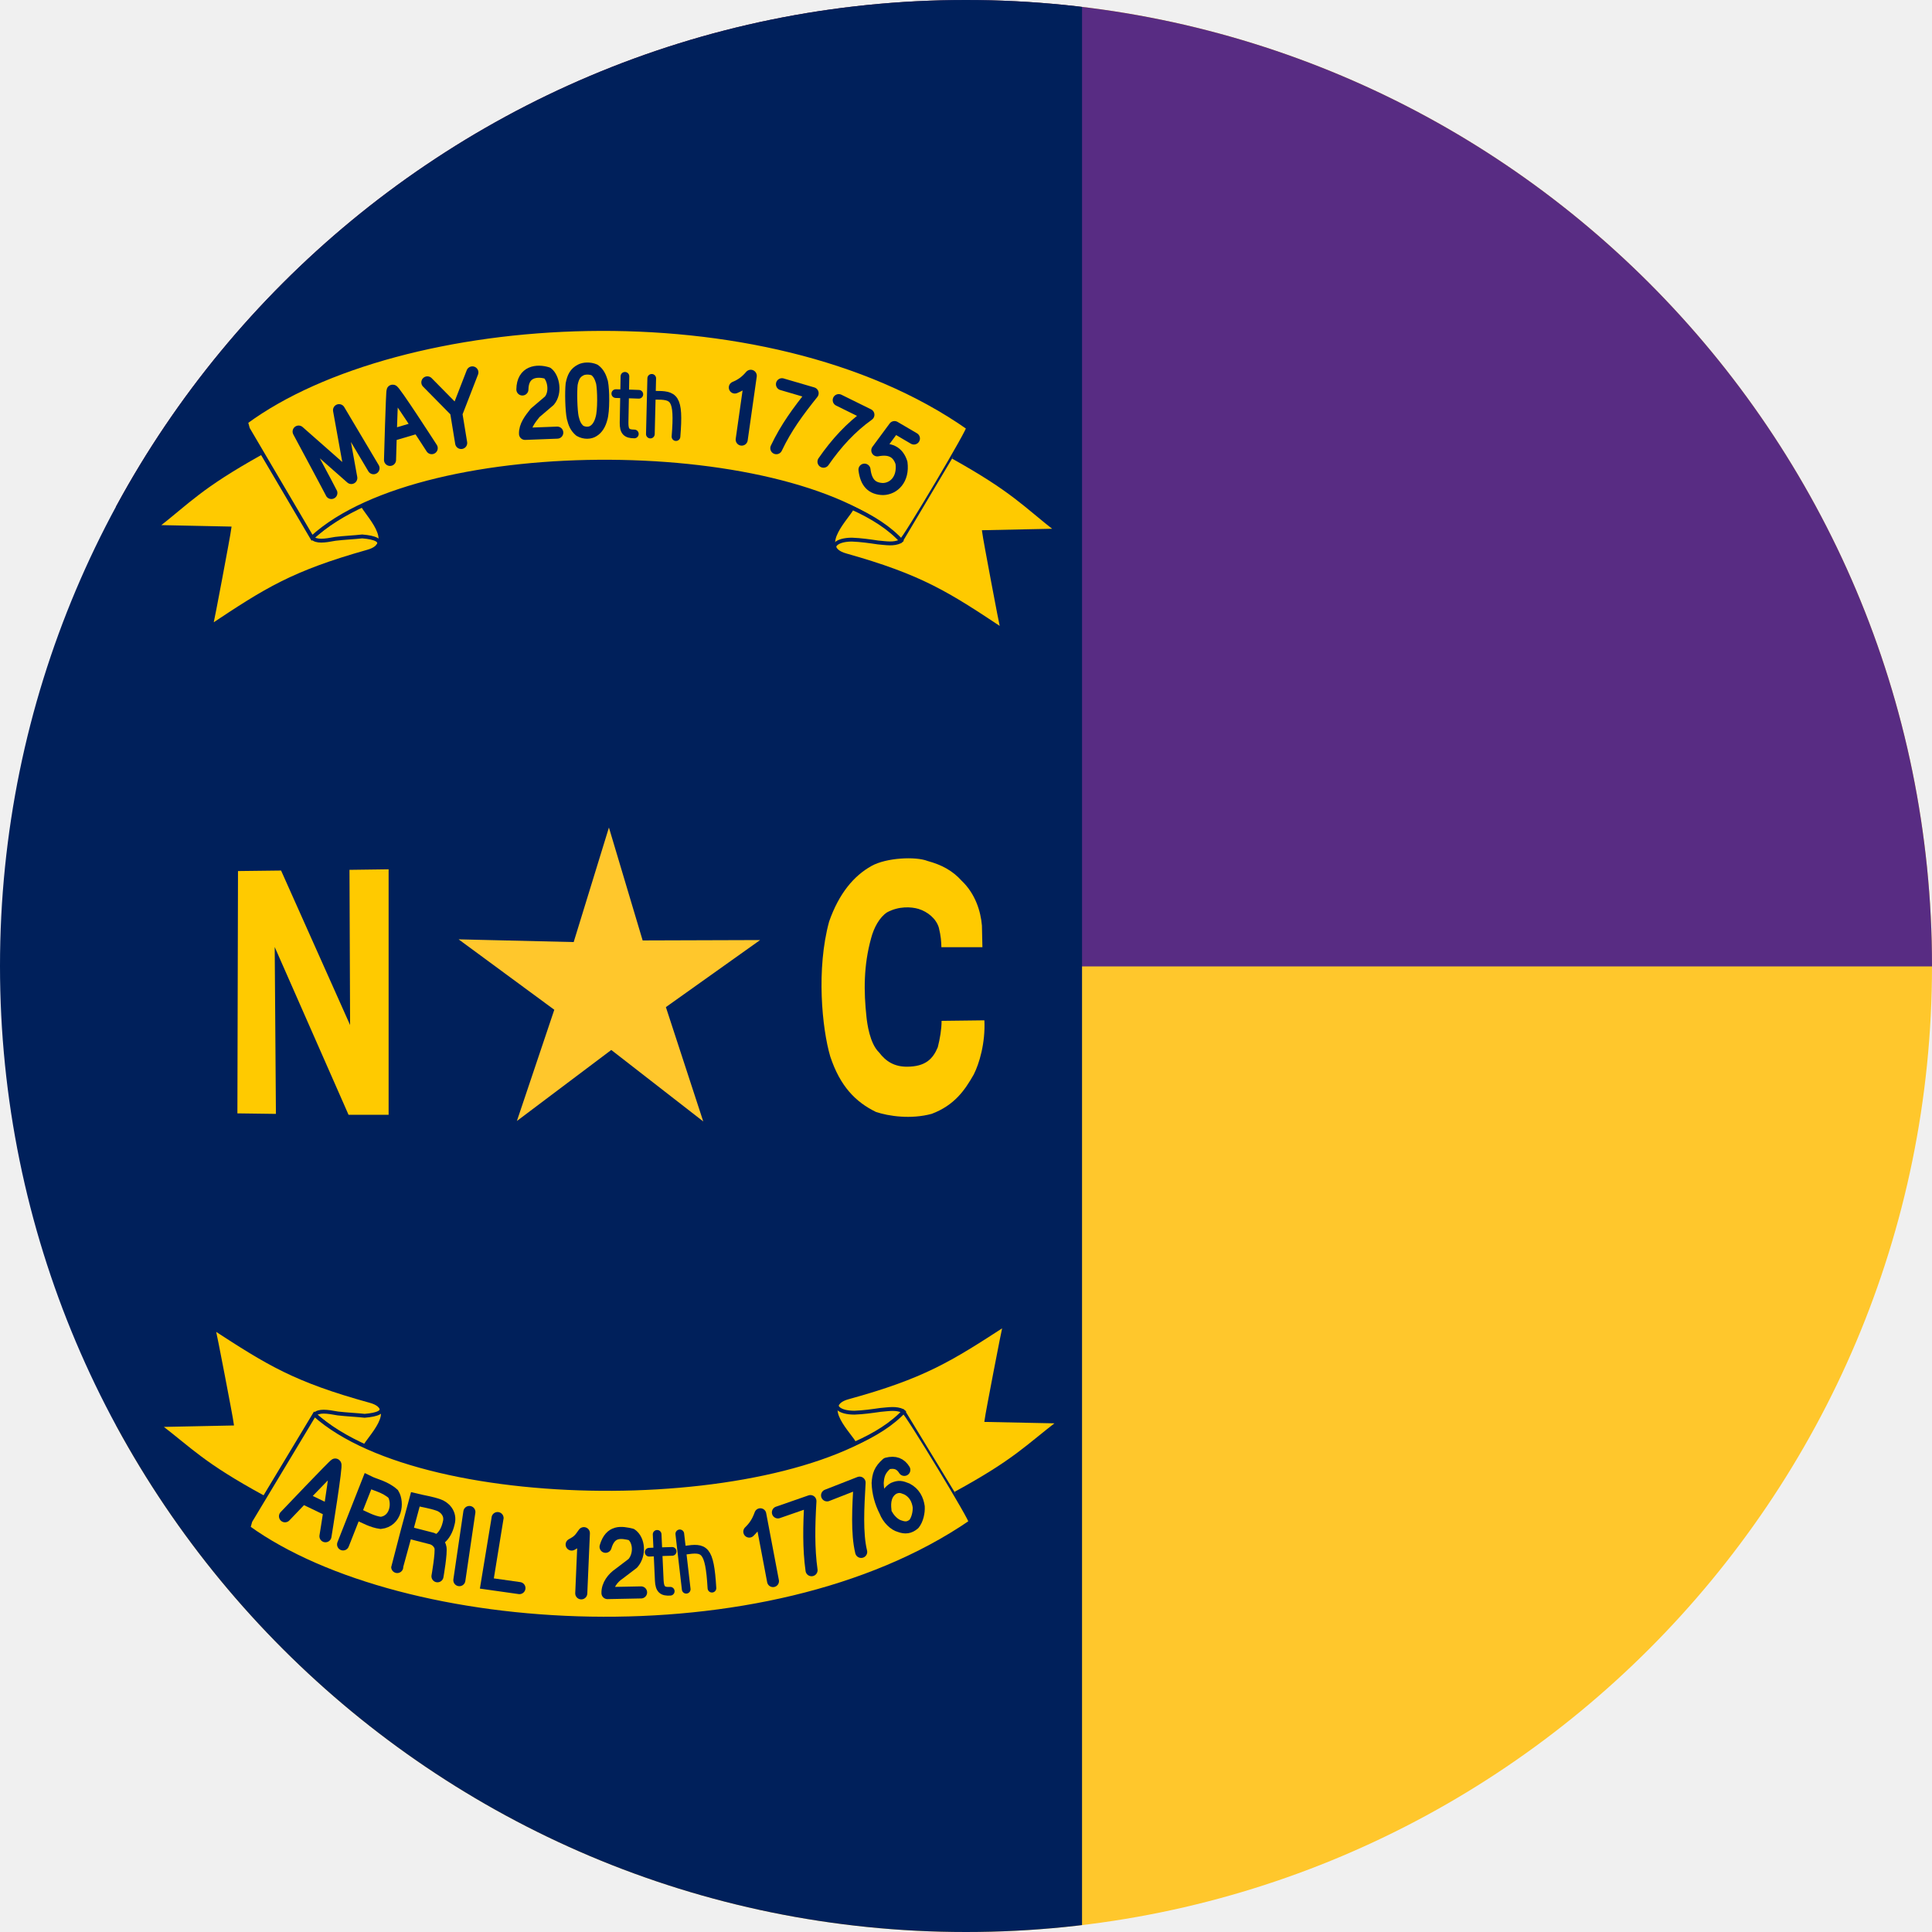
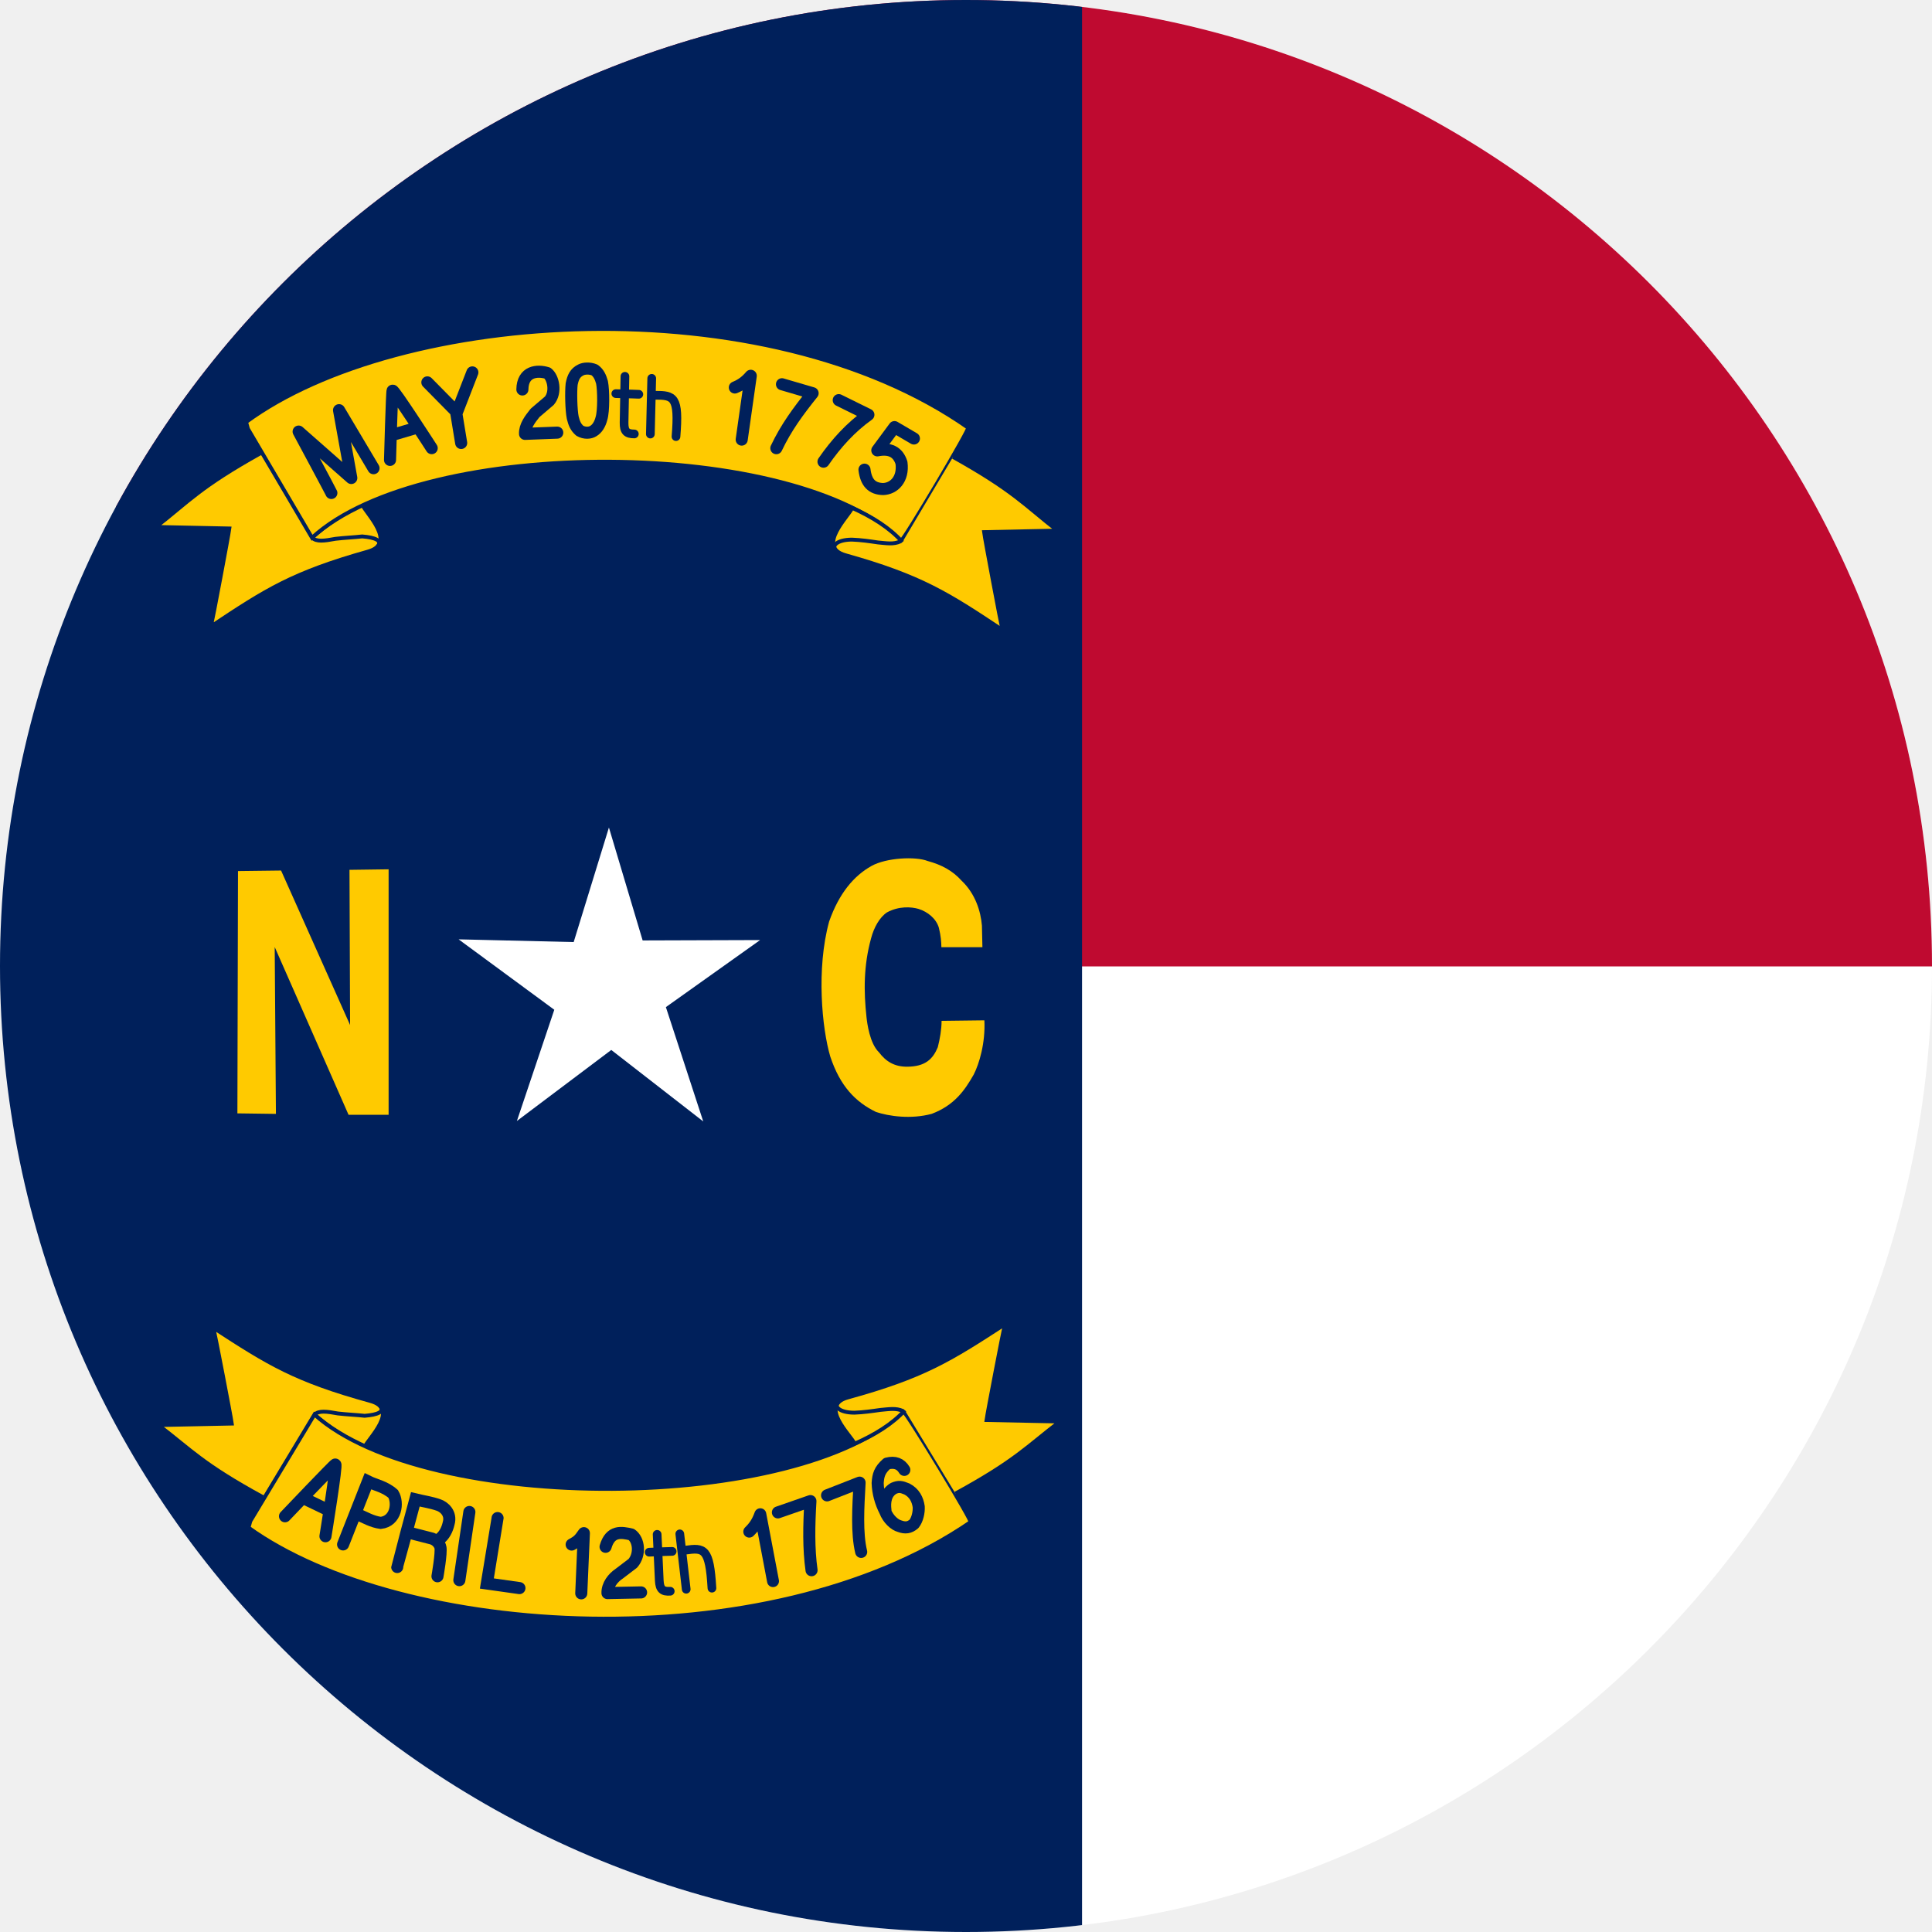
<svg xmlns="http://www.w3.org/2000/svg" version="1.0" width="500" height="500" id="svg45">
  <defs id="defs45">
    <clipPath clipPathUnits="userSpaceOnUse" id="clipPath46">
-       <circle style="display:inline;opacity:0.4;fill:#00205B;stroke:none;stroke-width:0;stroke-linecap:square;stroke-dasharray:none" id="circle46" cx="470" cy="250" r="250" />
+       <circle style="display:inline;opacity:0.4;fill:#00205b;stroke:none;stroke-width:0;stroke-linecap:square;stroke-dasharray:none" id="circle46" cx="470" cy="250" r="250" />
    </clipPath>
  </defs>
  <g id="g46" style="display:inline" clip-path="url(#clipPath46)" transform="translate(-220)">
-     <path style="font-size:12px;fill:#ffc72c;fill-opacity:1;fill-rule:evenodd;stroke-width:1.44" d="m 250,0.043 h 750 V 499.997 H 250 Z" id="path1" />
-     <path style="font-size:12px;fill:#582c83;fill-opacity:1;fill-rule:evenodd;stroke-width:1.018" d="m 250,0.043 h 750 V 250.108 H 250 Z" id="path2" />
+     <path style="font-size:12px;fill:#ffffff;fill-opacity:1;fill-rule:evenodd;stroke-width:1.44" d="m 250,0.043 h 750 V 499.997 H 250 Z" id="path1" />
+     <path style="font-size:12px;fill:#bf0a30;fill-opacity:1;fill-rule:evenodd;stroke-width:1.018" d="m 250,0.043 h 750 V 250.108 H 250 Z" id="path2" />
    <path style="font-size:12px;fill:#00205b;fill-opacity:1;fill-rule:evenodd;stroke-width:1.414pt" d="M 0,0 H 500.031 V 500 H 0 Z" id="path3" />
    <path d="m 287.395,117.308 c -15.631,8.729 -18.465,12.369 -27.032,19.063 l 18.998,0.398 c -0.226,1.769 -4.373,23.796 -4.767,25.35 14.303,-9.505 21.089,-13.862 40.604,-19.359 7.754,-2.153 -0.61,-10.031 -1.417,-12.126 -5.301,2.393 -9.378,5.234 -13.286,8.715" style="font-size:12px;fill:#ffca00;fill-opacity:1;fill-rule:evenodd;stroke:#00205b;stroke-width:1;stroke-linejoin:miter;stroke-miterlimit:4;stroke-dasharray:none;stroke-opacity:1" id="path4" />
    <path d="m 300.749,139.165 c 29.139,-26.694 125.558,-26.056 152.412,0.825 0.866,-0.312 18.24,-29.621 17.373,-29.31 C 417.81,73.745 323.339,80.072 283.689,109.221 l 0.47,1.74 z" style="font-size:12px;fill:#ffca00;fill-opacity:1;fill-rule:evenodd;stroke:#00205b;stroke-width:1;stroke-miterlimit:4;stroke-dasharray:none;stroke-opacity:1" id="path5" />
    <path d="m 305.757,127.582 c -0.145,-0.381 -8.472,-15.889 -8.472,-15.889 l 13.631,12.012 -3.172,-17.552 8.927,15.018 m 38.522,-20.377 c 0.059,-4.741 3.859,-5.061 6.474,-4.24 1.534,1.17 2.34,4.984 0.501,7.158 l -3.692,3.147 c -1.277,1.596 -2.69,3.418 -2.599,5.425 l 8.342,-0.319 m 6.115,-16.234 c -1.524,0.744 -2.036,1.922 -2.389,3.666 -0.228,2.005 -0.126,6.748 0.284,8.708 0.366,1.459 0.729,2.416 1.824,3.374 1.277,0.73 2.69,0.593 3.465,0.092 1.048,-0.593 1.778,-1.824 2.142,-3.283 0.593,-1.869 0.547,-7.34 0.136,-9.347 -0.38,-1.337 -0.851,-2.401 -1.915,-3.191 -1.277,-0.547 -2.773,-0.428 -3.548,-0.018 z" style="font-size:12px;fill:none;fill-rule:evenodd;stroke:#00205b;stroke-width:3.125;stroke-linecap:round;stroke-linejoin:round;stroke-dasharray:none;stroke-opacity:1" id="path6" />
    <path d="m 410.176,100.286 c 1.588,-0.663 2.795,-1.475 4.119,-3.03 l -2.343,16.511" style="font-size:12px;fill:none;fill-rule:evenodd;stroke:#00205b;stroke-width:3.125;stroke-linecap:round;stroke-linejoin:round;stroke-dasharray:none;stroke-opacity:1" id="path7" />
    <path d="m 422.375,99.441 c 0.191,0.072 7.93,2.322 7.93,2.322 -3.774,4.715 -6.869,8.904 -9.391,14.227" style="font-size:12px;fill:none;fill-rule:evenodd;stroke:#00205b;stroke-width:3.125;stroke-linecap:round;stroke-linejoin:round;stroke-dasharray:none;stroke-opacity:1" id="path8" />
    <path d="m 437.066,103.555 7.672,3.784 c -4.555,3.256 -8.3,7.352 -11.615,12.143" style="font-size:12px;fill:none;fill-rule:evenodd;stroke:#00205b;stroke-width:3.125;stroke-linecap:round;stroke-linejoin:round;stroke-dasharray:none;stroke-opacity:1" id="path9" />
    <path d="m 456.517,113.481 -5.025,-2.947 -4.444,6.018 c 3.192,-0.629 5.338,0.335 6.256,3.232 0.563,4.267 -1.994,6.703 -4.758,6.779 -2.908,-0.066 -4.409,-1.663 -4.819,-5.015" style="font-size:12px;fill:none;fill-rule:evenodd;stroke:#00205b;stroke-width:3.125;stroke-linecap:round;stroke-linejoin:round;stroke-dasharray:none;stroke-opacity:1" id="path10" />
    <path d="m 320.938,119.023 c 0,0 0.485,-17.925 0.666,-17.905 0.079,-0.725 10.122,14.861 10.122,14.861 v 0 m -10.459,-3.341 6.823,-2.008" style="font-size:12px;fill:none;fill-opacity:1;fill-rule:evenodd;stroke:#00205b;stroke-width:3.125;stroke-linecap:round;stroke-linejoin:round;stroke-dasharray:none;stroke-opacity:1" id="path11" />
    <path d="m 281.439,288.139 9.969,0.134 -0.315,-43.187 19.108,43.415 10.372,-8.6e-4 v -63.523 l -10.125,0.136 0.154,40.163 -17.86,-39.983 -11.149,0.135 z" style="font-size:12px;fill:#ffca00;fill-opacity:1;fill-rule:evenodd;stroke:none;stroke-width:0.625;stroke-dasharray:none;stroke-opacity:1" id="path12" />
    <path d="m 463.631,245.131 h 10.617 L 474.12,239.534 c -0.301,-3.616 -1.667,-8.197 -5.234,-11.584 -2.374,-2.643 -5.185,-4.135 -8.831,-5.131 -3.095,-1.215 -10.674,-0.857 -14.52,1.295 -4.549,2.54 -8.391,7.071 -10.955,14.371 -3.365,12.291 -1.845,27.682 0.287,34.925 2.539,7.676 6.521,11.773 11.821,14.357 3.299,1.108 9.053,1.954 14.438,0.495 5.867,-2.219 8.548,-6.071 10.878,-10.18 1.414,-2.781 3.037,-8.112 2.754,-14.021 l -11.078,0.135 c 0.008,2.162 -0.431,4.658 -0.98,6.82 -1.253,3.023 -3.189,5.046 -8.002,5.045 -3.226,-0.003 -5.406,-1.332 -7.211,-3.712 -2.436,-2.352 -3.075,-7.618 -3.238,-9.106 -0.734,-6.721 -0.755,-13.375 1.182,-20.388 0.738,-2.834 2.204,-5.455 4.123,-6.731 3.109,-1.686 6.326,-1.436 8.146,-0.904 2.388,0.738 4.592,2.522 5.279,4.886 0.535,2.222 0.62,3.574 0.651,5.027 z" style="font-size:12px;fill:#ffca00;fill-opacity:1;fill-rule:evenodd;stroke:none;stroke-width:0.625;stroke-dasharray:none;stroke-opacity:1" id="path13" />
-     <path d="m 401.997,290.224 -23.799,-18.495 -24.426,18.38 9.679,-28.785 -24.763,-18.222 29.78,0.705 9.121,-29.642 8.727,29.22 30.401,-0.098 -24.387,17.354 z" style="font-size:12px;fill:#ffc72c;fill-opacity:1;fill-rule:evenodd;stroke:none;stroke-width:0.644;stroke-dasharray:none;stroke-opacity:1" id="path14" />
+     <path d="m 401.997,290.224 -23.799,-18.495 -24.426,18.38 9.679,-28.785 -24.763,-18.222 29.78,0.705 9.121,-29.642 8.727,29.22 30.401,-0.098 -24.387,17.354 z" style="font-size:12px;fill:#ffffff;fill-opacity:1;fill-rule:evenodd;stroke:none;stroke-width:0.644;stroke-dasharray:none;stroke-opacity:1" id="path14" />
    <path d="M 300.758,139.27" style="fill:none;fill-opacity:1;fill-rule:evenodd;stroke:#000000;stroke-width:1pt;stroke-linecap:butt;stroke-linejoin:miter;stroke-opacity:1" id="path15" />
    <path d="m 300.831,139.181 c 1.048,1.072 3.121,0.806 5.98,0.264 2.283,-0.276 4.884,-0.38 6.932,-0.617 3.389,0.277 5.33,1.07 3.937,2.677" style="fill:none;fill-opacity:1;fill-rule:evenodd;stroke:#00205b;stroke-width:1;stroke-linecap:butt;stroke-linejoin:miter;stroke-miterlimit:4;stroke-dasharray:none;stroke-opacity:1" id="path16" />
    <path d="m 466.645,118.251 c 15.631,8.729 18.465,12.369 27.032,19.063 l -18.998,0.398 c 0.226,1.769 4.373,23.796 4.767,25.35 -14.303,-9.505 -21.089,-13.862 -40.604,-19.359 -7.754,-2.153 0.89,-10.17 1.697,-12.266 5.301,2.393 9.797,5.234 13.006,8.855" style="font-size:12px;fill:#ffca00;fill-opacity:1;fill-rule:evenodd;stroke:#00205b;stroke-width:1;stroke-linejoin:miter;stroke-miterlimit:4;stroke-dasharray:none;stroke-opacity:1" id="path17" />
    <path d="M 453.281,140.212" style="fill:none;fill-opacity:1;fill-rule:evenodd;stroke:#000000;stroke-width:1pt;stroke-linecap:butt;stroke-linejoin:miter;stroke-opacity:1" id="path18" />
    <path d="m 452.985,140.124 c -1.755,0.811 -3.566,0.453 -5.757,0.264 -2.079,-0.303 -4.439,-0.657 -6.774,-0.736 -3.915,0.027 -5.33,1.662 -4.094,2.797" style="fill:none;fill-opacity:1;fill-rule:evenodd;stroke:#00205b;stroke-width:1;stroke-linecap:butt;stroke-linejoin:miter;stroke-miterlimit:4;stroke-dasharray:none;stroke-opacity:1" id="path19" />
    <path d="m 379.374,101.868 c 3.026,0.055 5.953,0.174 5.953,0.174" style="font-size:12px;fill:none;fill-rule:evenodd;stroke:#00205b;stroke-width:2.25;stroke-linecap:round;stroke-linejoin:round;stroke-dasharray:none;stroke-opacity:1" id="path20" />
    <path d="M 388.667,97.914 388.314,112.337 m 6.631,0.654 c 0.844,-10.352 -0.511,-10.721 -5.512,-10.698" style="font-size:12px;fill:none;fill-rule:evenodd;stroke:#00205b;stroke-width:2.25;stroke-linecap:round;stroke-linejoin:round;stroke-dasharray:none;stroke-opacity:1" id="path21" />
    <path d="m 381.734,97.392 -0.223,11.989 c -0.032,2.275 0.675,2.922 2.654,2.922" style="fill:none;fill-opacity:1;fill-rule:evenodd;stroke:#00205b;stroke-width:2.25;stroke-linecap:round;stroke-linejoin:round;stroke-dasharray:none;stroke-opacity:1" id="path22" />
    <path d="m 330.601,98.959 7.411,7.519 1.339,8.164 m 2.898,-18.266 -4.061,10.462" style="font-size:12px;fill:none;fill-rule:evenodd;stroke:#00205b;stroke-width:3.125;stroke-linecap:round;stroke-linejoin:round;stroke-opacity:1" id="path23" />
    <path d="m 288.025,387.451 c -15.631,-8.535 -18.465,-12.095 -27.032,-18.641 l 18.998,-0.389 c -0.226,-1.73 -4.373,-23.269 -4.767,-24.789 14.303,9.294 21.089,13.555 40.604,18.931 7.754,2.105 -0.61,9.809 -1.417,11.858 -5.301,-2.34 -9.378,-5.118 -13.286,-8.523" style="font-size:12px;fill:#ffca00;fill-opacity:1;fill-rule:evenodd;stroke:#00205b;stroke-width:1;stroke-linejoin:miter;stroke-miterlimit:4;stroke-dasharray:none;stroke-opacity:1" id="path24" />
    <path d="m 301.379,366.078 c 29.139,26.103 125.558,25.479 152.412,-0.807 0.866,0.305 18.24,28.966 17.373,28.661 -52.723,36.118 -147.194,29.93 -186.844,1.427 l 0.47,-1.701 z" style="font-size:12px;fill:#ffca00;fill-opacity:1;fill-rule:evenodd;stroke:#00205b;stroke-width:1;stroke-miterlimit:4;stroke-dasharray:none;stroke-opacity:1" id="path25" />
    <path d="M 300.758,366.29" style="fill:none;fill-opacity:1;fill-rule:evenodd;stroke:#000000;stroke-width:0.989pt;stroke-linecap:butt;stroke-linejoin:miter;stroke-opacity:1" id="path26" />
    <path d="m 301.461,366.062 c 1.048,-1.048 3.121,-0.788 5.98,-0.258 2.283,0.269 4.884,0.372 6.932,0.603 3.389,-0.271 5.33,-1.046 3.937,-2.618" style="fill:none;fill-opacity:1;fill-rule:evenodd;stroke:#00205b;stroke-width:1;stroke-linecap:butt;stroke-linejoin:miter;stroke-miterlimit:4;stroke-dasharray:none;stroke-opacity:1" id="path27" />
    <path d="m 467.274,386.529 c 15.631,-8.535 18.465,-12.095 27.032,-18.641 l -18.998,-0.389 c 0.226,-1.73 4.373,-23.269 4.767,-24.789 -14.303,9.294 -21.089,13.555 -40.604,18.931 -7.754,2.105 0.89,9.945 1.697,11.995 5.301,-2.34 9.797,-5.118 13.006,-8.659" style="font-size:12px;fill:#ffca00;fill-opacity:1;fill-rule:evenodd;stroke:#00205b;stroke-width:1;stroke-linejoin:miter;stroke-miterlimit:4;stroke-dasharray:none;stroke-opacity:1" id="path28" />
    <path d="M 453.281,365.368" style="fill:none;fill-opacity:1;fill-rule:evenodd;stroke:#000000;stroke-width:0.989pt;stroke-linecap:butt;stroke-linejoin:miter;stroke-opacity:1" id="path29" />
    <path d="m 453.615,365.14 c -1.755,-0.793 -3.566,-0.443 -5.757,-0.258 -2.079,0.296 -4.439,0.643 -6.774,0.72 -3.915,-0.026 -5.33,-1.625 -4.094,-2.735" style="fill:none;fill-opacity:1;fill-rule:evenodd;stroke:#00205b;stroke-width:1;stroke-linecap:butt;stroke-linejoin:miter;stroke-miterlimit:4;stroke-dasharray:none;stroke-opacity:1" id="path30" />
    <path d="m 376.723,400.309 c 1.255,-4.307 4.116,-3.78 6.666,-3.19 2.048,1.406 2.342,5.235 0.385,7.464 l -3.59,2.734 c -1.518,1.008 -3.025,2.879 -2.968,4.97 l 8.694,-0.173" style="font-size:12px;fill:none;fill-rule:evenodd;stroke:#00205b;stroke-width:3.125;stroke-linecap:round;stroke-linejoin:round;stroke-dasharray:none;stroke-opacity:1" id="path31" />
    <path d="m 367.945,399.727 c 1.575,-0.856 1.953,-1.195 3.159,-2.947 l -0.673,15.576" style="font-size:12px;fill:none;fill-rule:evenodd;stroke:#00205b;stroke-width:3.125;stroke-linecap:round;stroke-linejoin:round;stroke-dasharray:none;stroke-opacity:1" id="path32" />
    <path d="m 348.771,392.876 c -0.003,0.095 -2.65,16.269 -2.764,16.931 l 8.423,1.191" style="font-size:12px;fill:none;fill-rule:evenodd;stroke:#00205b;stroke-width:3.125;stroke-linecap:round;stroke-dasharray:none;stroke-opacity:1" id="path33" />
    <path d="m 338.881,408.944 2.592,-17.644" style="font-size:12px;fill:none;fill-rule:evenodd;stroke:#00205b;stroke-width:3.125;stroke-linecap:round;stroke-linejoin:round;stroke-dasharray:none;stroke-opacity:1" id="path34" />
    <path d="m 308.79,399.694 6.427,-16.316 c 1.925,0.965 4.405,1.346 6.544,3.254 1.389,2.309 0.749,7.045 -3.23,7.494 -2.193,-0.293 -4.025,-1.355 -5.947,-2.225" style="font-size:12px;fill:none;fill-rule:evenodd;stroke:#00205b;stroke-width:3.125;stroke-linecap:round;stroke-dasharray:none;stroke-opacity:1" id="path35" />
    <path d="m 413.908,396.39 c 1.271,-1.235 2.135,-2.481 2.862,-4.51 l 3.286,17.318" style="font-size:12px;fill:none;fill-rule:evenodd;stroke:#00205b;stroke-width:3.084;stroke-linecap:round;stroke-linejoin:round;stroke-dasharray:none;stroke-opacity:1" id="path36" />
    <path d="m 421.324,391.407 c 0.205,-0.053 8.412,-2.923 8.412,-2.923 -0.378,6.28 -0.495,12.308 0.291,17.882" style="font-size:12px;fill:none;fill-rule:evenodd;stroke:#00205b;stroke-width:3.125;stroke-linecap:round;stroke-linejoin:round;stroke-dasharray:none;stroke-opacity:1" id="path37" />
    <path d="m 434.045,386.999 8.414,-3.293 c -0.362,6.367 -0.756,13.148 0.414,17.925" style="font-size:12px;fill:none;fill-rule:evenodd;stroke:#00205b;stroke-width:3.125;stroke-linecap:round;stroke-linejoin:round;stroke-dasharray:none;stroke-opacity:1" id="path38" />
    <path d="m 454.037,380.404 c -0.961,-1.591 -2.43,-2.175 -4.494,-1.632 -1.914,1.679 -2.27,3.004 -2.405,5.047 0.079,2.532 0.775,5.031 1.925,7.265 0.789,2.082 2.494,3.569 3.778,3.896 1.454,0.536 2.544,0.399 3.71,-0.61 0.89,-1.123 1.295,-3.008 1.212,-4.428 -0.277,-1.885 -1.128,-3.592 -3.05,-4.592 -1.487,-0.61 -2.102,-0.734 -3.445,-0.164 -2.039,1.205 -2.41,3.435 -2.107,5.709" style="font-size:12px;fill:none;fill-rule:evenodd;stroke:#00205b;stroke-width:3.125;stroke-linecap:round;stroke-linejoin:round;stroke-dasharray:none;stroke-opacity:1" id="path39" />
    <path d="m 388.002,401.708 c 3.023,-0.14 5.952,-0.21 5.952,-0.21" style="font-size:12px;fill:none;fill-rule:evenodd;stroke:#00205b;stroke-width:2.25;stroke-linecap:round;stroke-linejoin:round;stroke-dasharray:none;stroke-opacity:1" id="path40" />
    <path d="m 390.068,397.088 0.551,11.978 c 0.115,2.272 0.862,2.873 2.837,2.745" style="fill:none;fill-opacity:1;fill-rule:evenodd;stroke:#00205b;stroke-width:2.25;stroke-linecap:round;stroke-linejoin:round;stroke-dasharray:none;stroke-opacity:1" id="path41" />
    <path d="m 395.931,396.963 1.66,14.331 m 6.658,-0.277 c -0.607,-10.369 -2,-10.545 -6.949,-9.826" style="font-size:12px;fill:none;fill-rule:evenodd;stroke:#00205b;stroke-width:2.25;stroke-linecap:round;stroke-linejoin:round;stroke-dasharray:none;stroke-opacity:1" id="path42" />
    <path d="m 293.758,392.41 c 0,0 12.875,-13.532 13.002,-13.39 0.567,-0.506 -2.531,18.558 -2.531,18.558 v 0 m -5.764,-9.879 6.68,3.204" style="font-size:12px;fill:none;fill-rule:evenodd;stroke:#00205b;stroke-width:3.125;stroke-linecap:round;stroke-linejoin:round;stroke-dasharray:none;stroke-opacity:1" id="path43" />
    <path d="m 322.802,405.544 c -0.002,-0.095 4.686,-17.507 4.686,-17.507 2.008,0.487 4.105,0.782 6.023,1.463 1.341,0.441 3.379,2.099 2.592,4.779 -0.37,1.625 -1.126,3.069 -2.275,3.953" style="font-size:12px;fill:none;fill-rule:evenodd;stroke:#00205b;stroke-width:3.125;stroke-linecap:round;stroke-dasharray:none;stroke-opacity:1" id="path44" />
    <path d="m 325.424,396.546 6.408,1.643 c 1.726,0.621 2.144,2.131 2.147,2.225 0.321,1.418 -0.759,7.525 -0.759,7.525" style="font-size:12px;fill:none;fill-rule:evenodd;stroke:#00205b;stroke-width:3.125;stroke-linecap:round;stroke-linejoin:round;stroke-dasharray:none;stroke-opacity:1" id="path45" />
  </g>
</svg>
